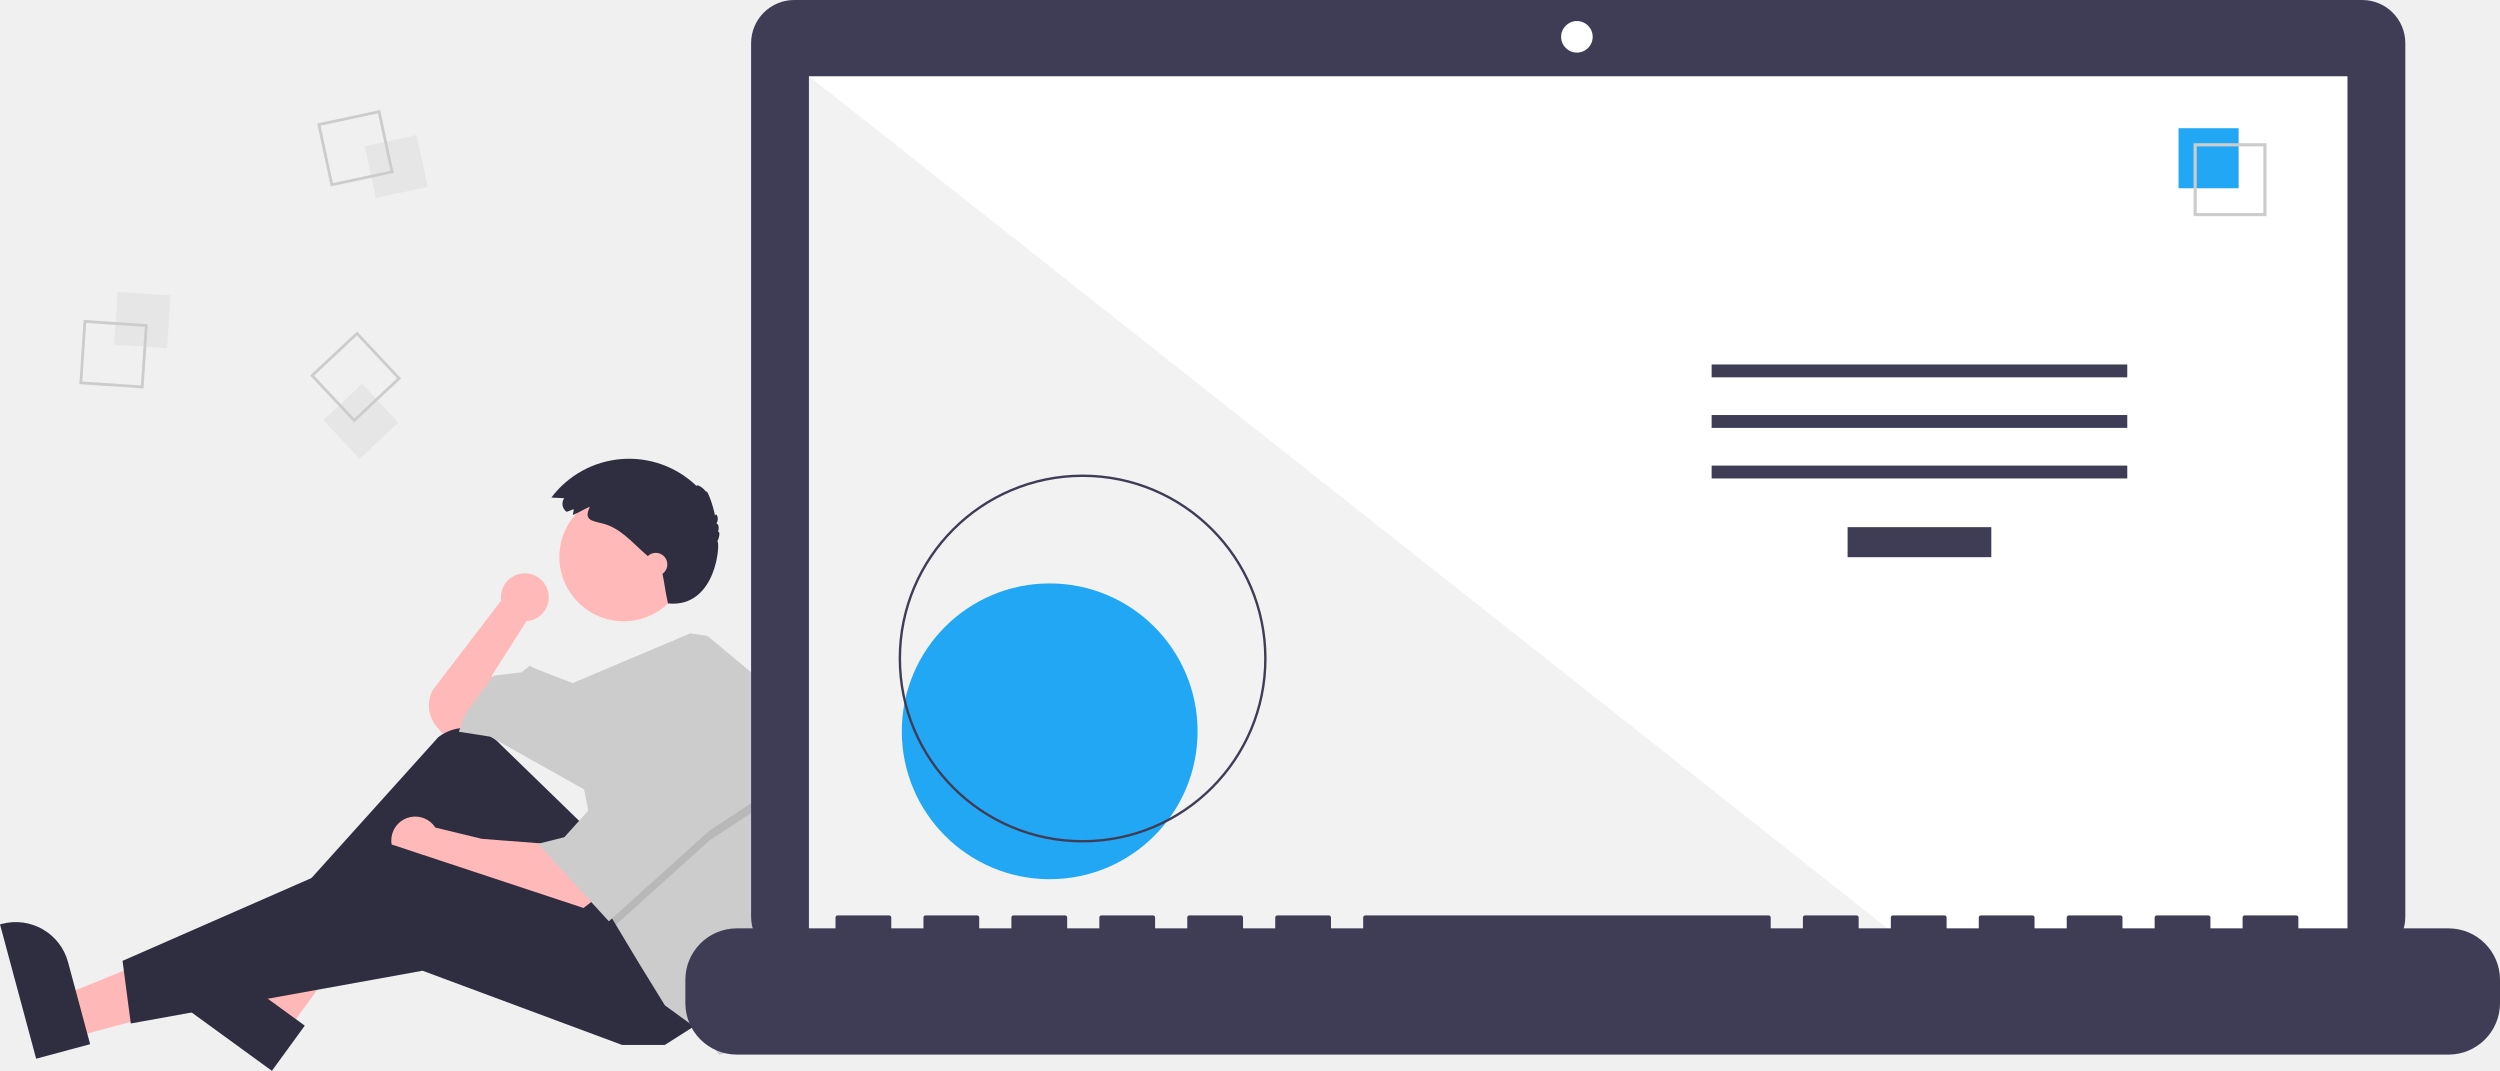
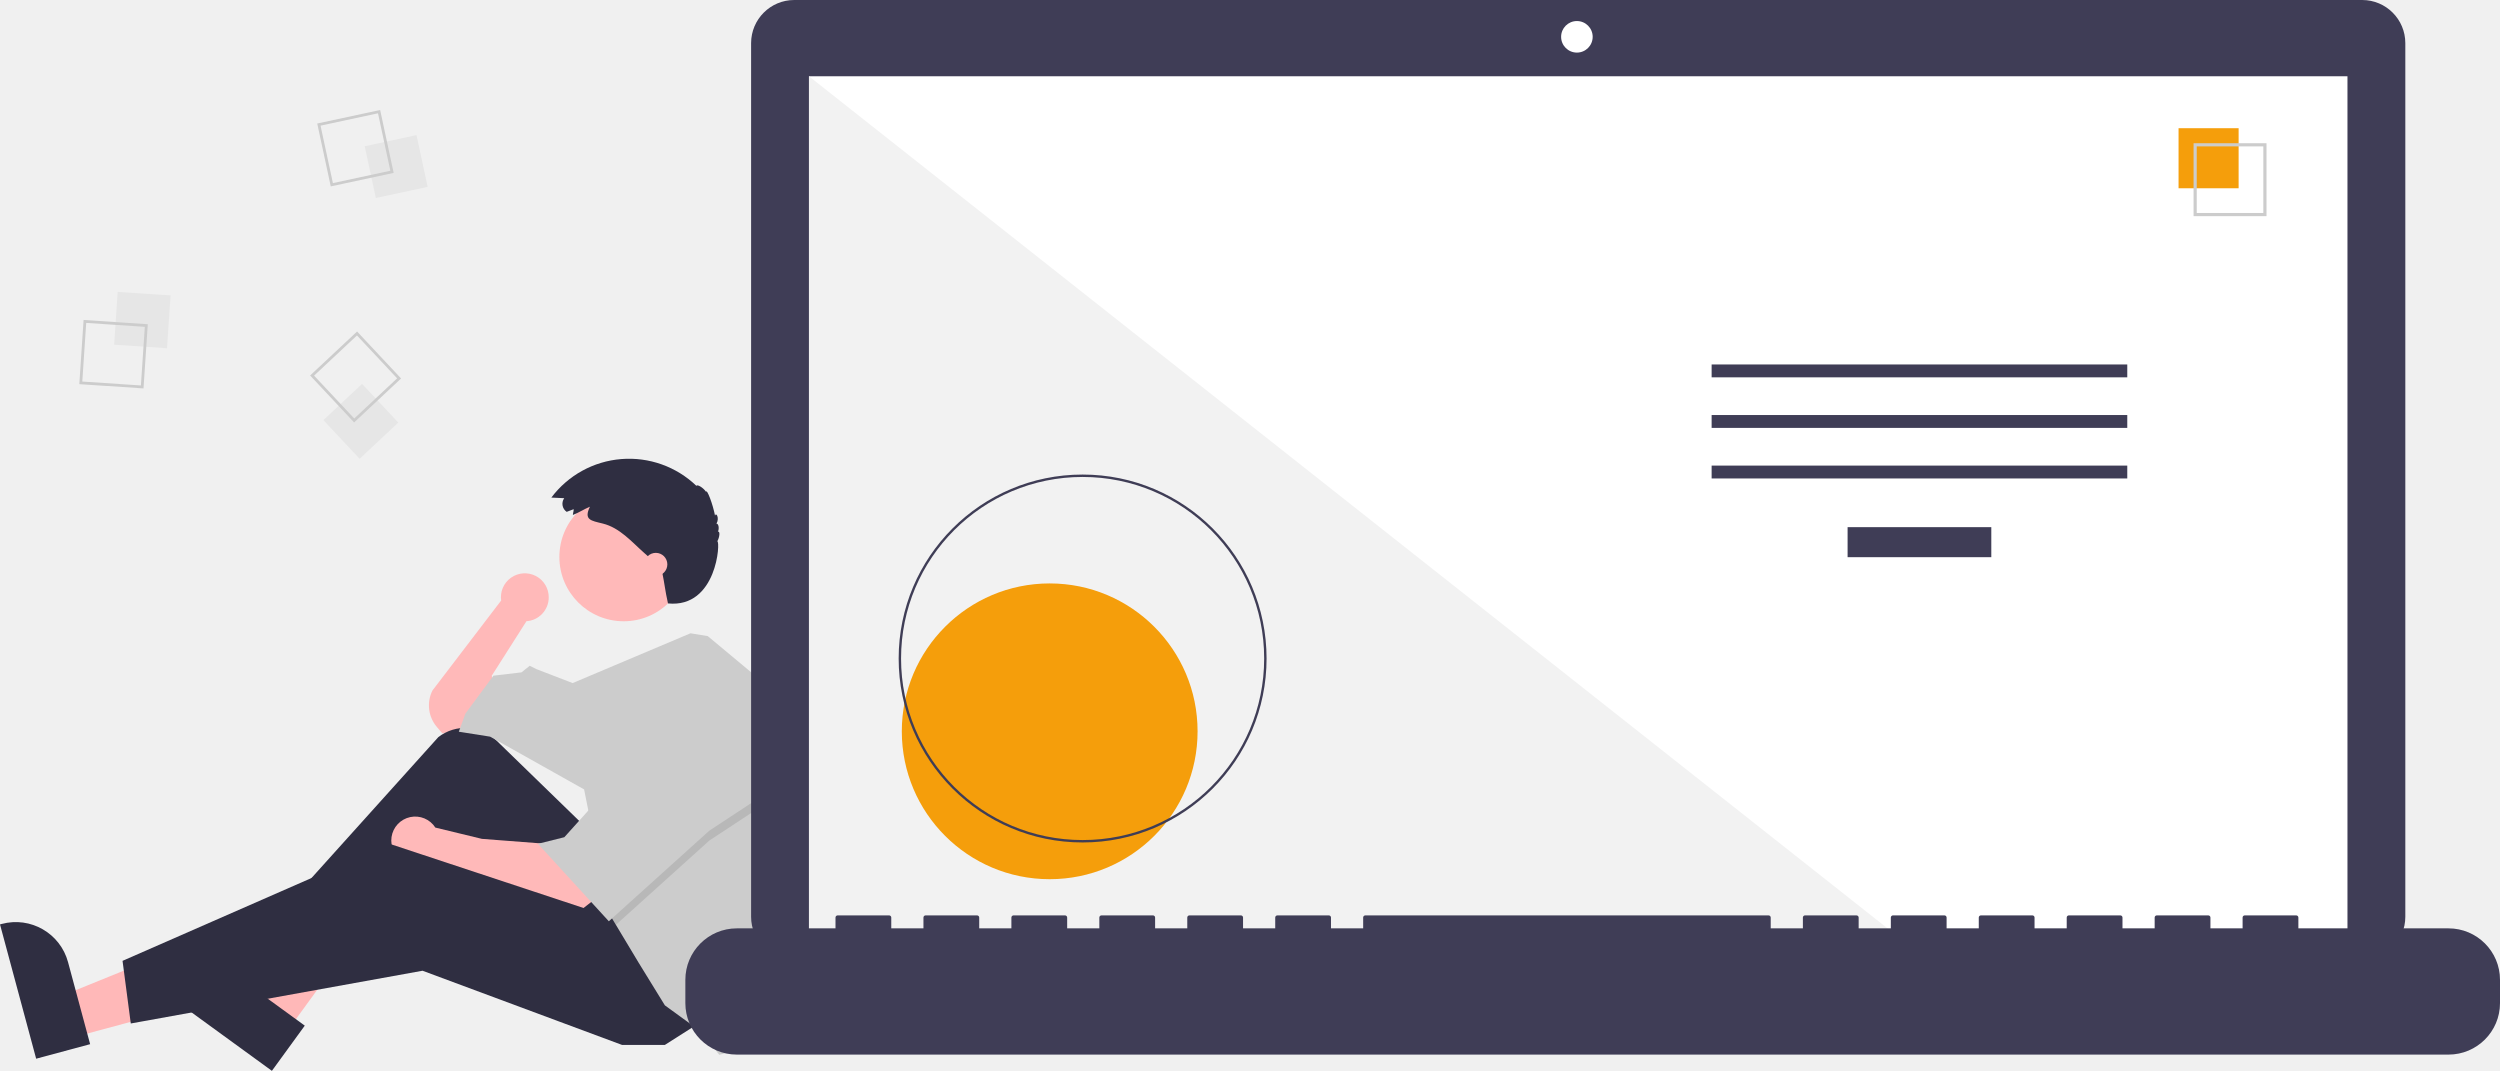
<svg xmlns="http://www.w3.org/2000/svg" width="1019.484" height="436.681" viewBox="0 0 1019.484 436.681" role="img" artist="Katerina Limpitsouni" source="https://undraw.co/">
  <path d="M314.028,475.274a9.751,9.751,0,1,0-19.407,1.282l-28.014,36.686a13.583,13.583,0,0,0,1.836,14.914l2.198,2.564,10.083-2.017,11.428-10.083L290.806,507.192l14.117-22.183-.018-.016A9.743,9.743,0,0,0,314.028,475.274Z" transform="translate(-90.2579 -231.6594)" fill="#ffb9b9" />
  <polygon points="30.041 422.968 25.468 405.984 88.8 380.265 95.549 405.331 30.041 422.968" fill="#ffb8b8" />
  <path d="M105.002,663.391,90.258,608.629l.693-.187a22.075,22.075,0,0,1,27.054,15.575l0.0.001L127.01,657.466Z" transform="translate(-90.2579 -231.6594)" fill="#2f2e41" />
  <polygon points="117.278 420.254 103.054 409.91 136.185 350.121 157.179 365.388 117.278 420.254" fill="#ffb8b8" />
  <path d="M201.137,668.341,155.271,634.985l.422-.58a22.075,22.075,0,0,1,30.835-4.87l.001.001L214.542,649.908Z" transform="translate(-90.2579 -231.6594)" fill="#2f2e41" />
  <path d="M328.45,568.364l-35.795-34.773a18.076,18.076,0,0,0-23.668-1.322L201.401,607.352l6.05,9.411L271.984,573.069l43.694,57.139,41.678-20.838Z" transform="translate(-90.2579 -231.6594)" fill="#2f2e41" />
  <path d="M312.989,575.758l-26.217-2.017-18.986-4.603a9.753,9.753,0,1,0-1.85,12.656l-.003.014,11.428,4.706,49.072,16.806,6.05-4.706Z" transform="translate(-90.2579 -231.6594)" fill="#ffb9b9" />
  <polygon points="285.92 416.699 271.131 426.11 253.653 426.11 172.315 395.86 53.332 417.371 49.971 391.826 158.871 344.099 254.326 375.693 285.92 416.699" fill="#2f2e41" />
  <circle cx="254.326" cy="227.132" r="26.217" fill="#ffb9b9" />
  <path d="M412.417,563.463a150.631,150.631,0,0,1-7.388,46.592l-1.963,6.037-9.411,43.022-10.083,2.689-7.394-9.411-14.789-10.755L350.634,624.158,341.411,608.791l-2.877-4.8-10.083-50.416-38.317-21.511-12.772-2.017,2.689-7.394,11.428-15.461L302.906,505.847l3.361-2.689,2.689,1.344,14.823,5.71,48.057-20.304,7.031,1.15L403.067,511.225A150.499,150.499,0,0,1,412.417,563.463Z" transform="translate(-90.2579 -231.6594)" fill="#ccc" />
  <polygon points="314.825 325.949 289.281 342.754 251.153 377.131 248.276 372.332 240.209 331.999 242.226 331.999 263.065 293.683 314.825 325.949" opacity="0.1" style="isolation:isolate" />
  <polygon points="263.065 289.649 242.226 327.965 230.126 341.41 219.371 344.099 248.276 375.693 289.281 338.721 314.825 321.915 263.065 289.649" fill="#ccc" />
  <path d="M324.193,439.299l-2.841,1.093a3.965,3.965,0,0,1-1.06-5.507q.023-.034.047-.067l-5.249-.246a39.637,39.637,0,0,1,59.173-4.77c.239-.823,2.844.778,3.908,2.402.357-1.339,2.8,5.135,3.664,9.712.4-1.524,1.938.936.591,3.297.854-.125,1.239,2.059.578,3.276.934-.439.777,2.169-.236,3.911,1.333-.118-.114,27.331-20.114,25.331-1.392-6.397-1-6-2.64-14.226-.763-.81-1.599-1.548-2.433-2.284l-4.513-3.983c-5.247-4.632-10.021-10.348-17.011-12.08-4.804-1.19-7.841-1.458-5.223-6.872-2.365.987-4.574,2.455-6.961,3.372C323.905,440.902,324.239,440.055,324.193,439.299Z" transform="translate(-90.2579 -231.6594)" fill="#2f2e41" />
  <circle cx="267.434" cy="230.157" r="4.706" fill="#ffb9b9" />
  <rect x="137.514" y="351.376" width="21.61" height="21.61" transform="translate(-313.1754 254.4458) rotate(-86.18992)" fill="#e6e6e6" style="isolation:isolate" />
  <path d="M124.344,362.131l26.183,1.744-1.744,26.183-26.183-1.744Zm24.969,2.806-23.906-1.592-1.592,23.906,23.906,1.592Z" transform="translate(-90.2579 -231.6594)" fill="#ccc" />
  <rect x="241.009" y="288.772" width="21.61" height="21.61" transform="translate(-147.5724 -172.0746) rotate(-12.12675)" fill="#e6e6e6" style="isolation:isolate" />
  <path d="M245.278,276.51l5.513,25.655-25.655,5.513-5.513-25.655Zm4.157,24.779-5.033-23.424-23.424,5.033,5.033,23.424Z" transform="translate(-90.2579 -231.6594)" fill="#ccc" />
  <rect x="226.603" y="392.674" width="21.61" height="21.61" transform="translate(-301.9456 39.64172) rotate(-43.12712)" fill="#e6e6e6" style="isolation:isolate" />
  <path d="M253.815,385.997,234.663,403.935l-17.939-19.152,19.152-17.939Zm-19.099,16.326,17.486-16.379-16.379-17.486-17.486,16.379Z" transform="translate(-90.2579 -231.6594)" fill="#ccc" />
  <path d="M1053.535,231.659H414.152a17.598,17.598,0,0,0-17.599,17.598v356.252a17.599,17.599,0,0,0,17.599,17.599H1053.535a17.599,17.599,0,0,0,17.599-17.599V249.258a17.599,17.599,0,0,0-17.599-17.598Z" transform="translate(-90.2579 -231.6594)" fill="#3f3d56" />
  <rect x="329.89" y="31.101" width="627.391" height="353.913" fill="#fff" />
  <circle cx="643.049" cy="15.014" r="6.435" fill="#fff" />
  <polygon points="777.858 385.015 329.89 385.015 329.89 31.102 777.858 385.015" fill="#f2f2f2" style="isolation:isolate" />
-   <circle cx="428.058" cy="298.224" r="60.307" fill="#22a7f5" />
+   <circle cx="428.058" cy="298.224" r="60.307" fill="#f59e0b" />
  <path d="M531.741,575.21a75.016,75.016,0,1,1,75.016-75.016A75.016,75.016,0,0,1,531.741,575.21Zm0-149.051A74.035,74.035,0,1,0,605.776,500.194a74.035,74.035,0,0,0-74.035-74.035Z" transform="translate(-90.2579 -231.6594)" fill="#3f3d56" />
  <rect x="753.437" y="214.97" width="58.605" height="12.246" fill="#3f3d56" />
  <rect x="697.991" y="148.627" width="169.497" height="5.248" fill="#3f3d56" />
  <rect x="697.991" y="169.246" width="169.497" height="5.248" fill="#3f3d56" />
  <rect x="697.991" y="189.866" width="169.497" height="5.248" fill="#3f3d56" />
-   <rect x="888.401" y="52.282" width="24.492" height="24.492" fill="#22a7f5" />
+   <rect x="888.401" y="52.282" width="24.492" height="24.492" fill="#f59e0b" />
  <path d="M1014.522,319.804h-29.74v-29.74h29.74Zm-28.447-1.293h27.154V291.357H986.075Z" transform="translate(-90.2579 -231.6594)" fill="#ccc" />
  <path d="M1088.749,610.239h-61.229v-4.412a.875.875,0,0,0-.875-.875h-20.993a.875.875,0,0,0-.875.875v4.412H991.657v-4.412a.875.875,0,0,0-.875-.875H969.789a.875.875,0,0,0-.875.875h0v4.412H955.794v-4.412a.875.875,0,0,0-.875-.875h-20.993a.875.875,0,0,0-.875.875h0v4.412H919.931v-4.412a.875.875,0,0,0-.875-.875H898.064a.875.875,0,0,0-.875.875v4.412H884.068v-4.412a.875.875,0,0,0-.875-.875H862.201a.875.875,0,0,0-.875.875h0v4.412H848.205v-4.412a.875.875,0,0,0-.875-.875H826.338a.875.875,0,0,0-.875.875h0v4.412H812.343v-4.412a.875.875,0,0,0-.875-.875H647.023a.875.875,0,0,0-.875.875h0v4.412H633.028v-4.412a.875.875,0,0,0-.875-.875H611.161a.875.875,0,0,0-.875.875h0v4.412h-13.121v-4.412a.875.875,0,0,0-.875-.875h-20.993a.875.875,0,0,0-.875.875h0v4.412H561.302v-4.412a.875.875,0,0,0-.875-.875H539.435a.875.875,0,0,0-.875.875h0v4.412H525.44v-4.412a.875.875,0,0,0-.875-.875H503.572a.875.875,0,0,0-.875.875h0v4.412h-13.121v-4.412a.875.875,0,0,0-.875-.875H467.709a.875.875,0,0,0-.875.875v4.412H453.714v-4.412a.875.875,0,0,0-.875-.875H431.846a.875.875,0,0,0-.875.875h0v4.412H390.735A20.993,20.993,0,0,0,369.742,631.232v9.492A20.993,20.993,0,0,0,390.735,661.717h698.014a20.993,20.993,0,0,0,20.993-20.993V631.232A20.993,20.993,0,0,0,1088.749,610.239Z" transform="translate(-90.2579 -231.6594)" fill="#3f3d56" />
</svg>
